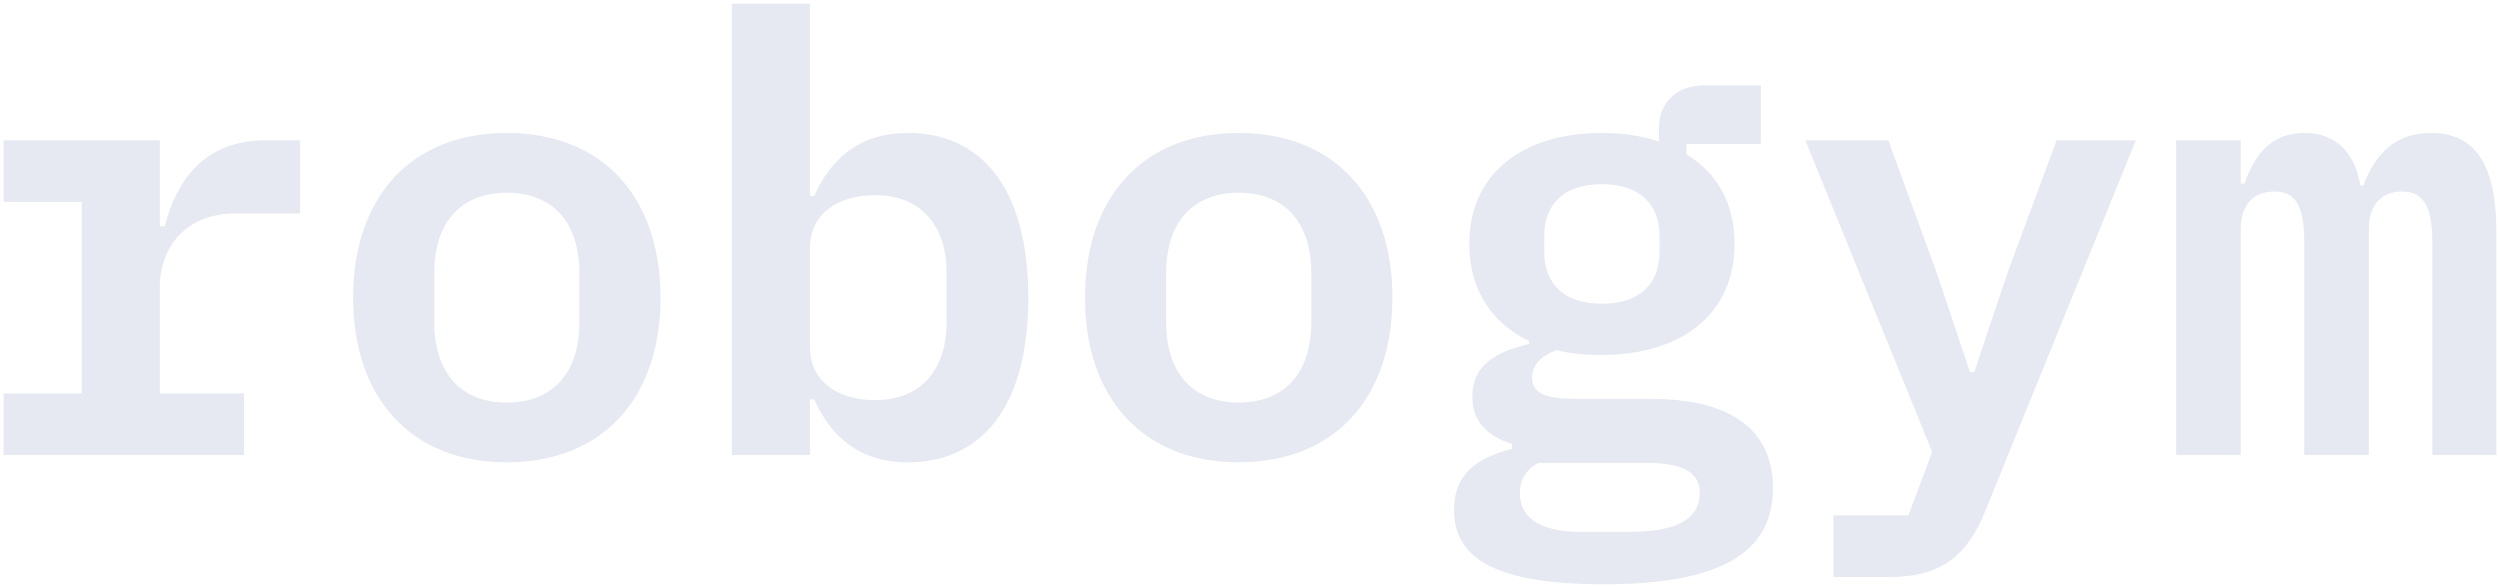
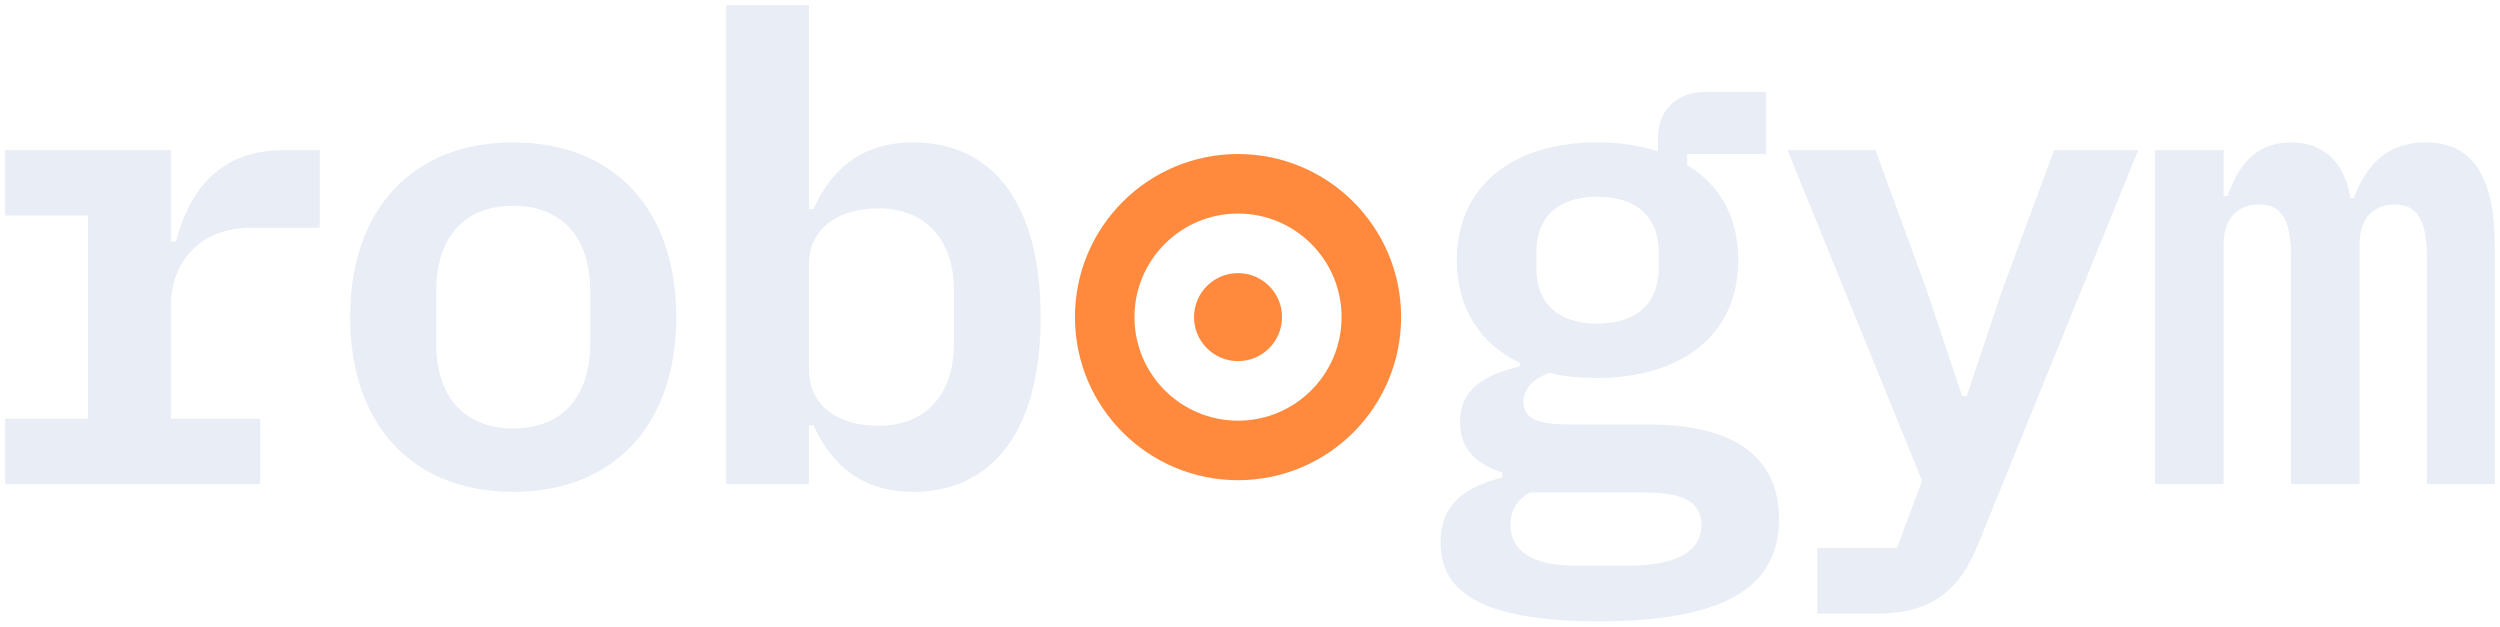
- <svg xmlns="http://www.w3.org/2000/svg" viewBox="69 -746 4099 964" role="img" aria-label="robogym">
-   <path fill="#e6e9f2" d="M75 0H469V-101H331V-275C331 -341 374 -396 455 -396H561V-516H505C402 -516 358 -448 339 -375H331V-516H75V-415H203V-101H75ZM900 12C1056 12 1152 -92 1152 -258C1152 -424 1056 -528 900 -528C744 -528 648 -424 648 -258C648 -92 744 12 900 12ZM900 -86C827 -86 781 -132 781 -218V-298C781 -384 827 -430 900 -430C973 -430 1019 -384 1019 -298V-218C1019 -132 973 -86 900 -86ZM1269 0H1397V-91H1404C1432 -29 1479 12 1558 12C1676 12 1755 -76 1755 -258C1755 -440 1676 -528 1558 -528C1479 -528 1432 -487 1404 -425H1397V-740H1269ZM1504 -90C1446 -90 1397 -118 1397 -177V-339C1397 -398 1446 -426 1504 -426C1578 -426 1621 -377 1621 -299V-217C1621 -139 1578 -90 1504 -90ZM2100 12C2256 12 2352 -92 2352 -258C2352 -424 2256 -528 2100 -528C1944 -528 1848 -424 1848 -258C1848 -92 1944 12 2100 12ZM2100 -86C2027 -86 1981 -132 1981 -218V-298C1981 -384 2027 -430 2100 -430C2173 -430 2219 -384 2219 -298V-218C2219 -132 2173 -86 2100 -86ZM2976 54C2976 -32 2919 -92 2776 -92H2659C2616 -92 2581 -95 2581 -127C2581 -151 2602 -165 2621 -172C2644 -166 2669 -164 2695 -164C2826 -164 2913 -231 2913 -346C2913 -413 2884 -463 2834 -493V-510H2956V-606H2863C2816 -606 2789 -576 2789 -536V-514C2762 -523 2730 -528 2695 -528C2564 -528 2478 -460 2478 -346C2478 -271 2515 -216 2576 -187V-182C2521 -169 2483 -147 2483 -96C2483 -54 2508 -31 2548 -18V-10C2488 5 2453 33 2453 90C2453 164 2511 212 2698 212C2887 212 2976 162 2976 54ZM2856 63C2856 104 2818 126 2743 126H2660C2589 126 2561 99 2561 63C2561 41 2571 24 2591 13H2769C2835 13 2856 32 2856 63ZM2695 -248C2631 -248 2601 -283 2601 -333V-359C2601 -409 2631 -444 2695 -444C2760 -444 2790 -409 2790 -359V-333C2790 -283 2760 -248 2695 -248ZM3361 -300 3306 -136H3299L3244 -300L3165 -516H3029L3237 -5L3198 99H3075V200H3169C3254 200 3296 162 3324 92L3571 -516H3441ZM3743 0V-371C3743 -412 3766 -432 3798 -432C3831 -432 3847 -411 3847 -351V0H3953V-371C3953 -412 3976 -432 4007 -432C4040 -432 4057 -411 4057 -351V0H4162V-366C4162 -472 4130 -528 4055 -528C3992 -528 3962 -489 3944 -442H3939C3930 -496 3899 -528 3847 -528C3792 -528 3765 -491 3749 -445H3743V-516H3637V0Z" />
+ <svg xmlns="http://www.w3.org/2000/svg" viewBox="67 -748 3863 968" role="img" aria-label="robogym">
+   <path fill="#e9edf5" d="M75 0H469V-101H331V-275C331 -341 374 -396 455 -396H561V-516H505C402 -516 358 -448 339 -375H331V-516H75V-415H203V-101H75ZM860 12C1016 12 1112 -92 1112 -258C1112 -424 1016 -528 860 -528C704 -528 608 -424 608 -258C608 -92 704 12 860 12ZM860 -86C787 -86 741 -132 741 -218V-298C741 -384 787 -430 860 -430C933 -430 979 -384 979 -298V-218C979 -132 933 -86 860 -86ZM1189 0H1317V-91H1324C1352 -29 1399 12 1478 12C1596 12 1675 -76 1675 -258C1675 -440 1596 -528 1478 -528C1399 -528 1352 -487 1324 -425H1317V-740H1189ZM1424 -90C1366 -90 1317 -118 1317 -177V-339C1317 -398 1366 -426 1424 -426C1498 -426 1541 -377 1541 -299V-217C1541 -139 1498 -90 1424 -90ZM2816 54C2816 -32 2759 -92 2616 -92H2499C2456 -92 2421 -95 2421 -127C2421 -151 2442 -165 2461 -172C2484 -166 2509 -164 2535 -164C2666 -164 2753 -231 2753 -346C2753 -413 2724 -463 2674 -493V-510H2796V-606H2703C2656 -606 2629 -576 2629 -536V-514C2602 -523 2570 -528 2535 -528C2404 -528 2318 -460 2318 -346C2318 -271 2355 -216 2416 -187V-182C2361 -169 2323 -147 2323 -96C2323 -54 2348 -31 2388 -18V-10C2328 5 2293 33 2293 90C2293 164 2351 212 2538 212C2727 212 2816 162 2816 54ZM2696 63C2696 104 2658 126 2583 126H2500C2429 126 2401 99 2401 63C2401 41 2411 24 2431 13H2609C2675 13 2696 32 2696 63ZM2535 -248C2471 -248 2441 -283 2441 -333V-359C2441 -409 2471 -444 2535 -444C2600 -444 2630 -409 2630 -359V-333C2630 -283 2600 -248 2535 -248ZM3161 -300 3106 -136H3099L3044 -300L2965 -516H2829L3037 -5L2998 99H2875V200H2969C3054 200 3096 162 3124 92L3371 -516H3241ZM3503 0V-371C3503 -412 3526 -432 3558 -432C3591 -432 3607 -411 3607 -351V0H3713V-371C3713 -412 3736 -432 3767 -432C3800 -432 3817 -411 3817 -351V0H3922V-366C3922 -472 3890 -528 3815 -528C3752 -528 3722 -489 3704 -442H3699C3690 -496 3659 -528 3607 -528C3552 -528 3525 -491 3509 -445H3503V-516H3397V0Z" />
+   <circle cx="1980.0" cy="-258.0" r="206.0" fill="none" stroke="#ff8a3d" stroke-width="92" />
+   <circle cx="1980.0" cy="-258.0" r="68.0" fill="#ff8a3d" />
</svg>
